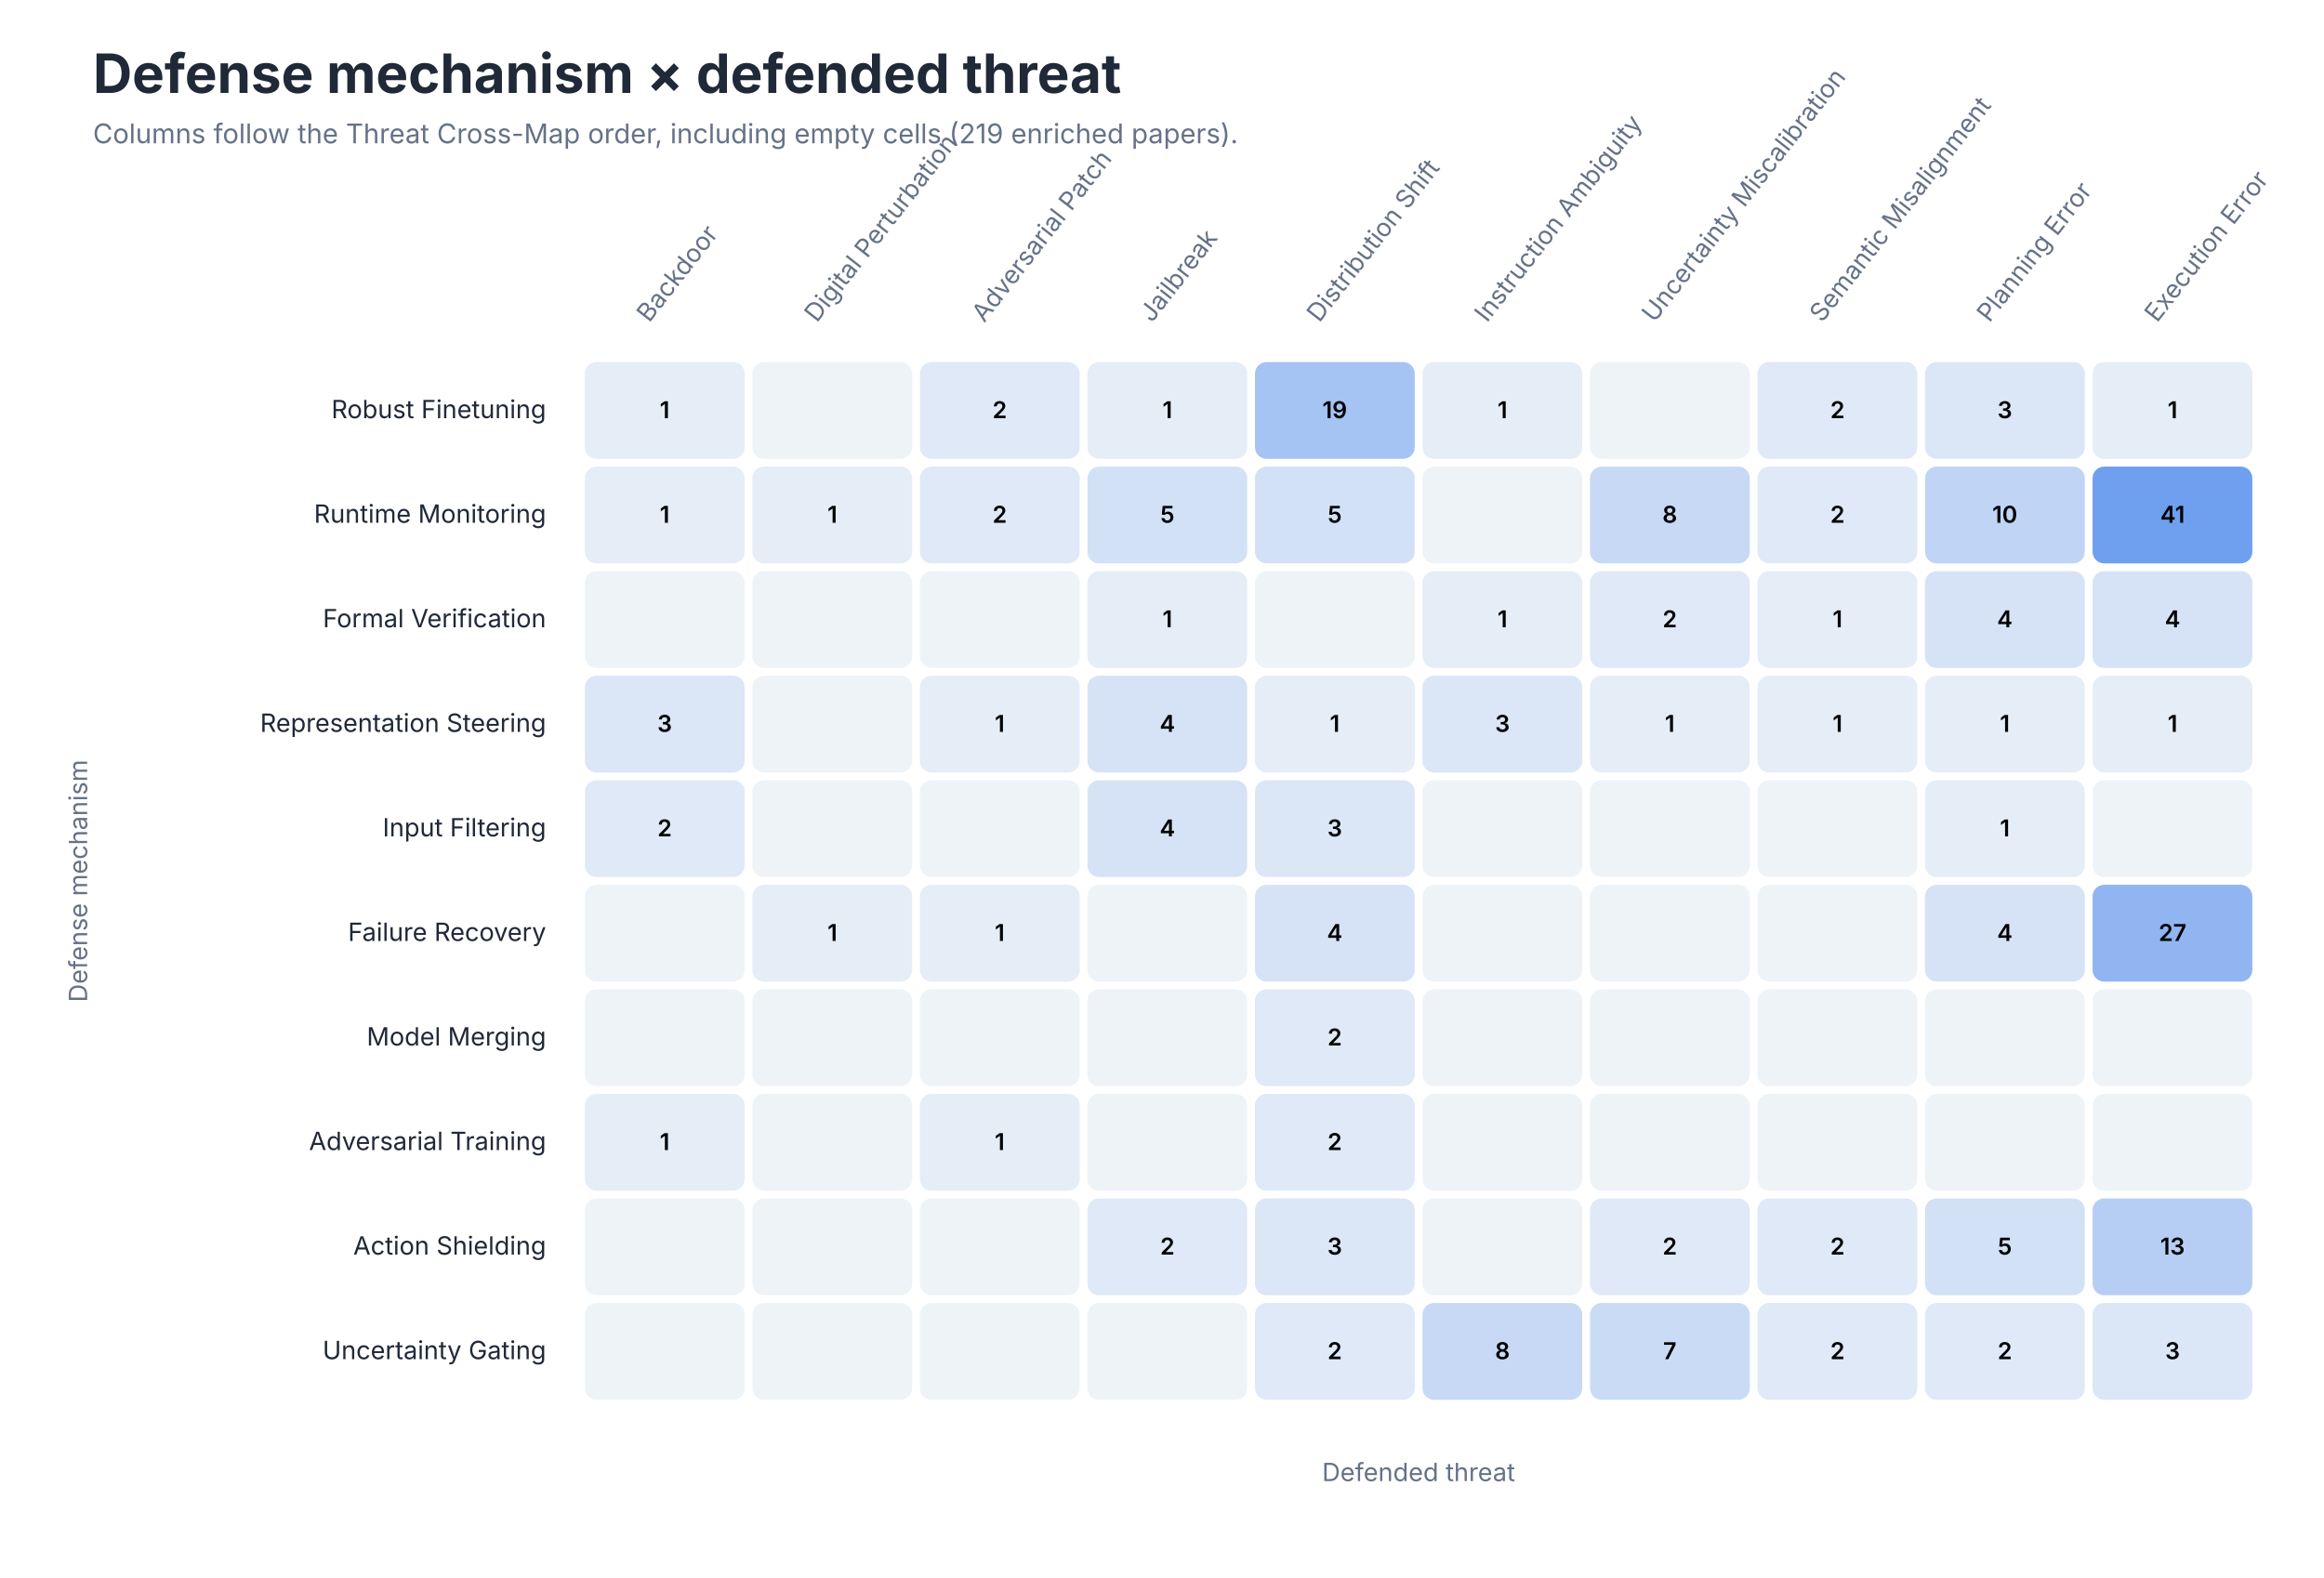
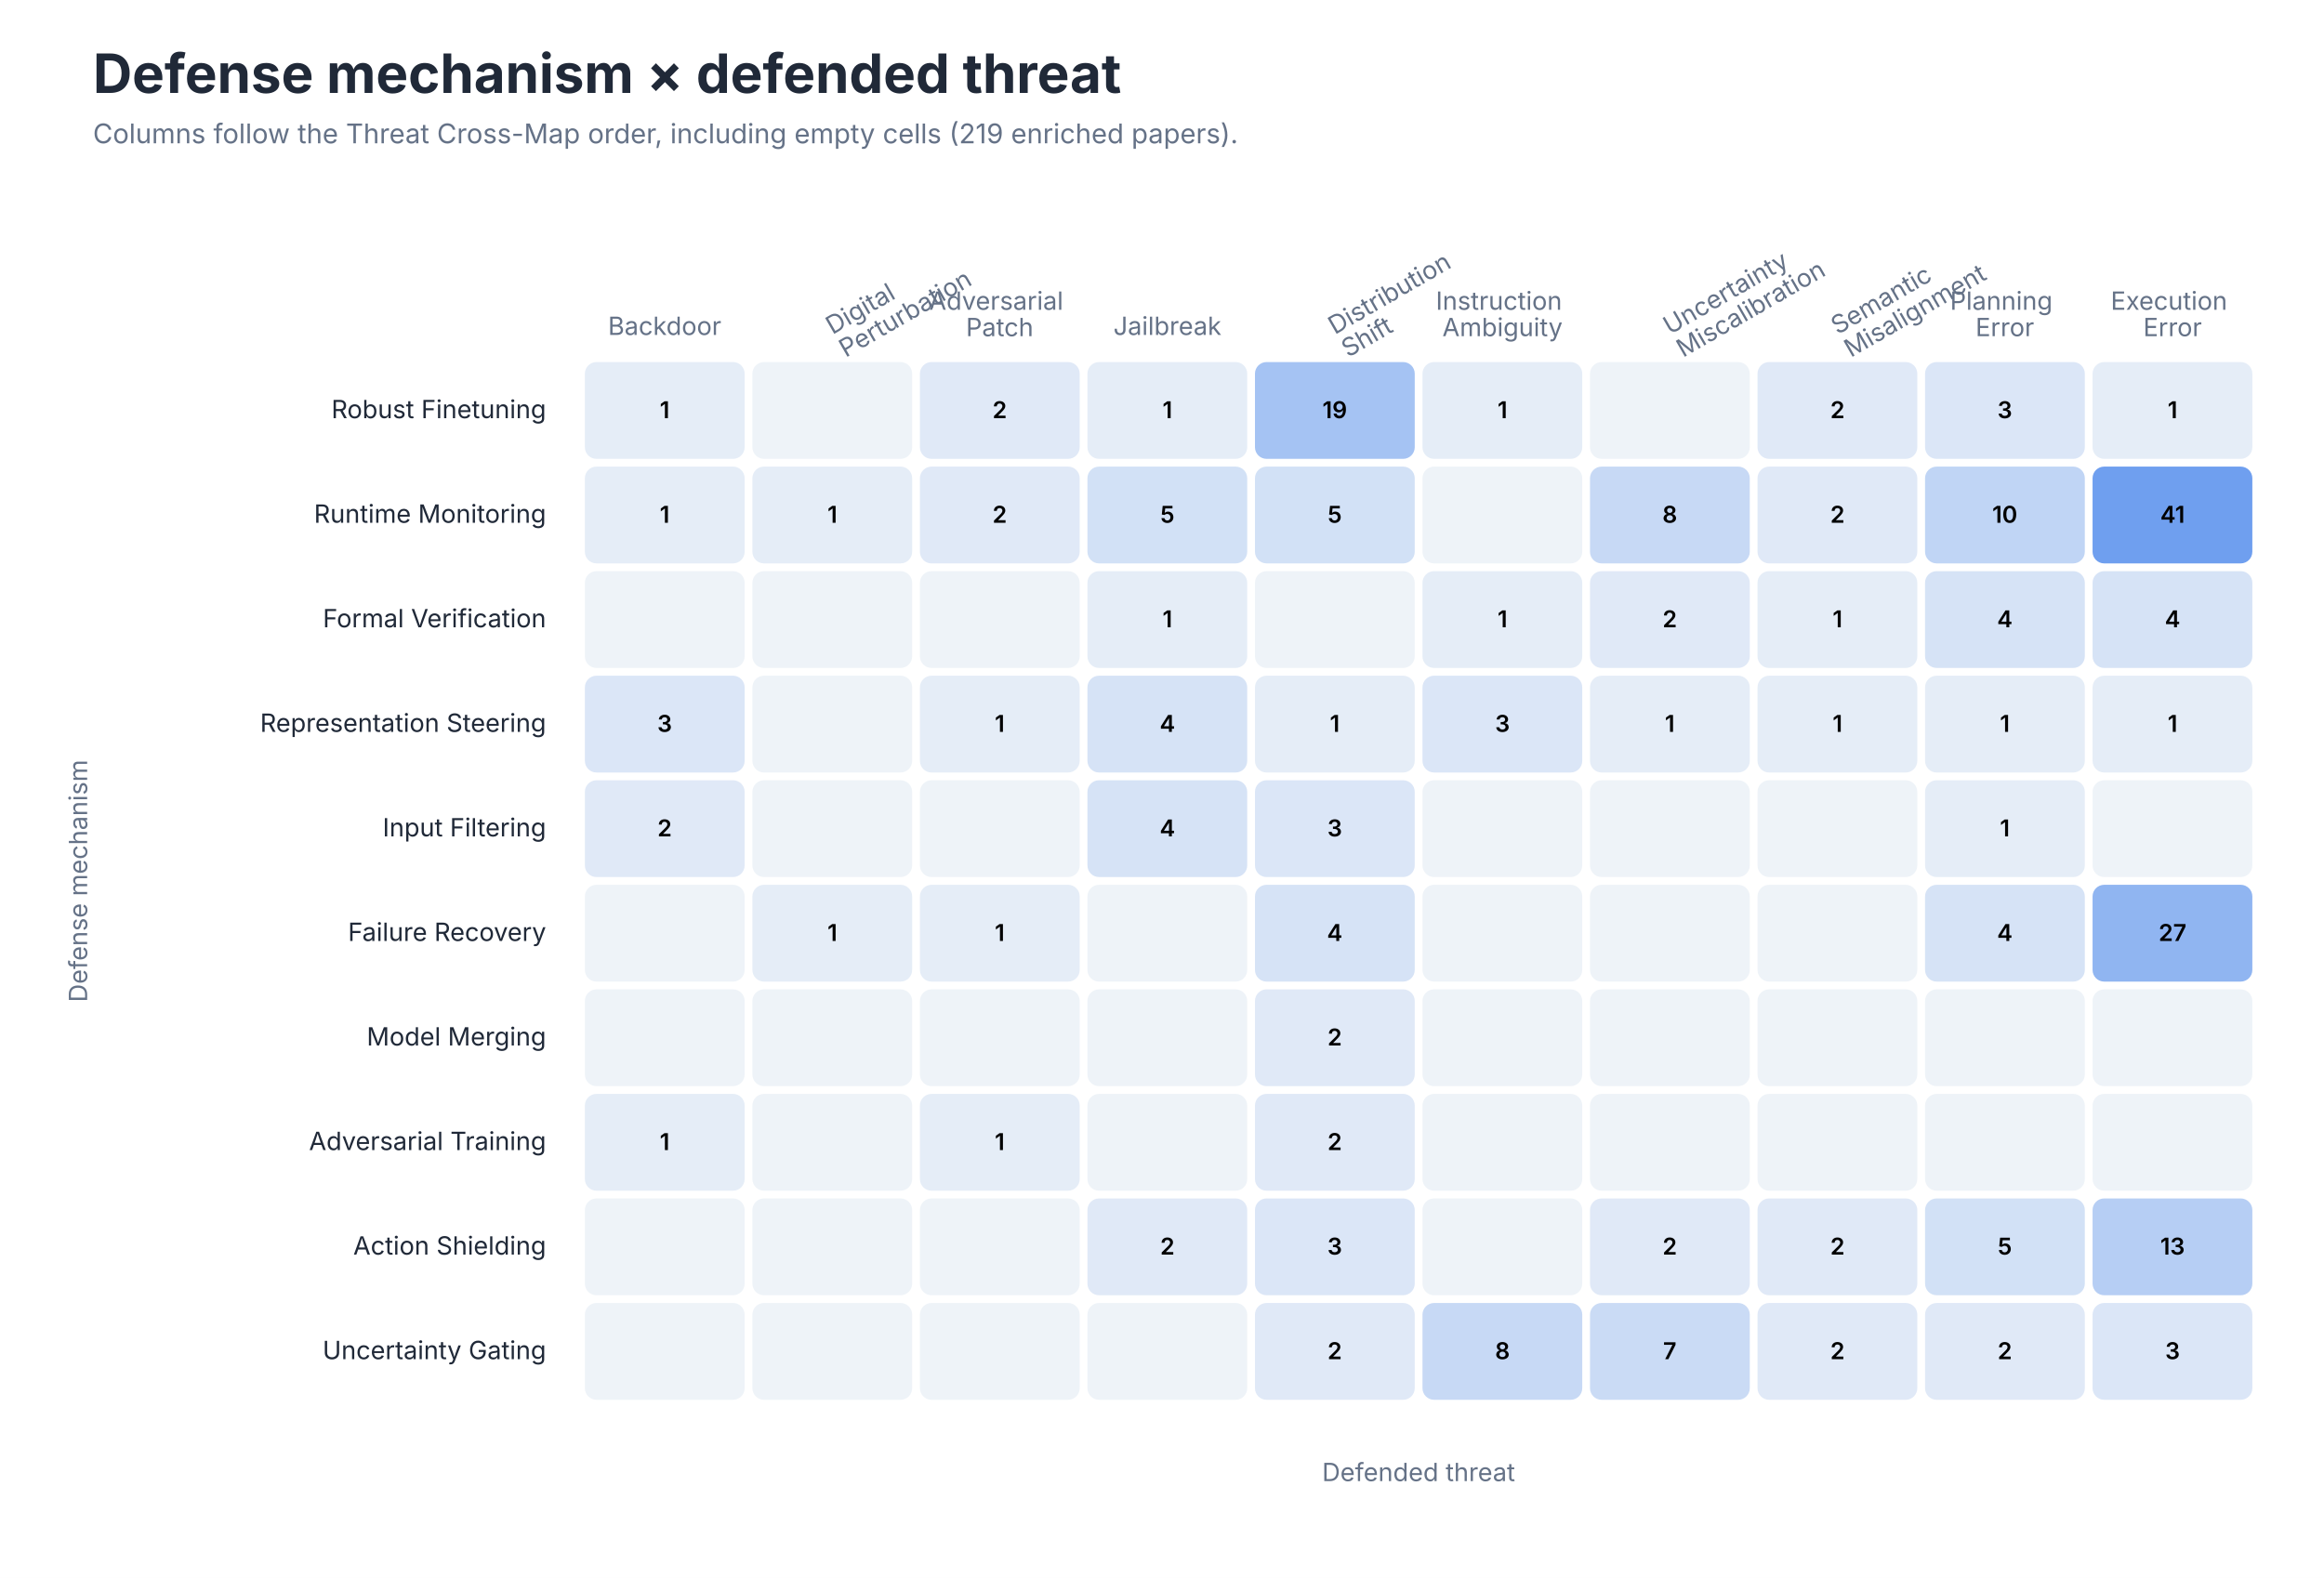
<svg xmlns="http://www.w3.org/2000/svg" role="img" aria-labelledby="title desc" viewBox="0 0 1200 815">
  <style>
text { font-family: -apple-system, BlinkMacSystemFont, 'Segoe UI', sans-serif; }
.title { font-size: 28px; font-weight: 650; fill: #202938; }
.subtitle { font-size: 14px; fill: #657287; }
.axis { font-size: 13px; fill: #657287; }
.label { font-size: 13px; fill: #202938; }
.small { font-size: 11px; fill: #657287; }
</style>
  <rect width="1200" height="815" fill="#FFFFFF" />
  <text class="title" x="48" y="48">Defense mechanism × defended threat</text>
  <text class="subtitle" x="48" y="74">Columns follow the Threat Cross-Map order, including empty cells (219 enriched papers).</text>
-   <text class="axis" text-anchor="start" transform="translate(335.2 167) rotate(-52)">Backdoor</text>
-   <text class="axis" text-anchor="start" transform="translate(421.8 167) rotate(-52)">Digital Perturbation</text>
-   <text class="axis" text-anchor="start" transform="translate(508.2 167) rotate(-52)">Adversarial Patch</text>
-   <text class="axis" text-anchor="start" transform="translate(594.8 167) rotate(-52)">Jailbreak</text>
-   <text class="axis" text-anchor="start" transform="translate(681.2 167) rotate(-52)">Distribution Shift</text>
-   <text class="axis" text-anchor="start" transform="translate(767.8 167) rotate(-52)">Instruction Ambiguity</text>
-   <text class="axis" text-anchor="start" transform="translate(854.2 167) rotate(-52)">Uncertainty Miscalibration</text>
-   <text class="axis" text-anchor="start" transform="translate(940.8 167) rotate(-52)">Semantic Misalignment</text>
-   <text class="axis" text-anchor="start" transform="translate(1027.2 167) rotate(-52)">Planning Error</text>
-   <text class="axis" text-anchor="start" transform="translate(1113.8 167) rotate(-52)">Execution Error</text>
+   <text class="axis" text-anchor="middle" x="343.2" y="173.0">
+     <tspan x="343.2" dy="0em">Backdoor</tspan>
+   </text>
+   <text class="axis" text-anchor="start" transform="translate(429.8 173.0) rotate(-30)">
+     <tspan x="0" dy="0em">Digital</tspan>
+     <tspan x="0" dy="1.05em">Perturbation</tspan>
+   </text>
+   <text class="axis" text-anchor="middle" x="516.2" y="160.0">
+     <tspan x="516.2" dy="0em">Adversarial</tspan>
+     <tspan x="516.2" dy="1.05em">Patch</tspan>
+   </text>
+   <text class="axis" text-anchor="middle" x="602.8" y="173.0">
+     <tspan x="602.8" dy="0em">Jailbreak</tspan>
+   </text>
+   <text class="axis" text-anchor="start" transform="translate(689.2 173.0) rotate(-30)">
+     <tspan x="0" dy="0em">Distribution</tspan>
+     <tspan x="0" dy="1.05em">Shift</tspan>
+   </text>
+   <text class="axis" text-anchor="middle" x="775.8" y="160.0">
+     <tspan x="775.8" dy="0em">Instruction</tspan>
+     <tspan x="775.8" dy="1.05em">Ambiguity</tspan>
+   </text>
+   <text class="axis" text-anchor="start" transform="translate(862.2 173.0) rotate(-30)">
+     <tspan x="0" dy="0em">Uncertainty</tspan>
+     <tspan x="0" dy="1.05em">Miscalibration</tspan>
+   </text>
+   <text class="axis" text-anchor="start" transform="translate(948.8 173.0) rotate(-30)">
+     <tspan x="0" dy="0em">Semantic</tspan>
+     <tspan x="0" dy="1.05em">Misalignment</tspan>
+   </text>
+   <text class="axis" text-anchor="middle" x="1035.2" y="160.0">
+     <tspan x="1035.2" dy="0em">Planning</tspan>
+     <tspan x="1035.2" dy="1.05em">Error</tspan>
+   </text>
+   <text class="axis" text-anchor="middle" x="1121.8" y="160.0">
+     <tspan x="1121.8" dy="0em">Execution</tspan>
+     <tspan x="1121.8" dy="1.05em">Error</tspan>
+   </text>
  <text class="label" x="282" y="216.0" text-anchor="end">Robust Finetuning</text>
  <rect x="302.0" y="187" width="82.5" height="50" rx="6" fill="#E5EDF7" />
  <text x="343.2" y="216.0" text-anchor="middle" font-size="12" font-weight="600" fill="#000000">1</text>
  <rect x="388.5" y="187" width="82.5" height="50" rx="6" fill="#EEF3F8" />
  <text x="429.8" y="216.0" text-anchor="middle" font-size="12" font-weight="600" fill="#000000" />
  <rect x="475.0" y="187" width="82.5" height="50" rx="6" fill="#E0E9F7" />
  <text x="516.2" y="216.0" text-anchor="middle" font-size="12" font-weight="600" fill="#000000">2</text>
  <rect x="561.5" y="187" width="82.5" height="50" rx="6" fill="#E5EDF7" />
  <text x="602.8" y="216.0" text-anchor="middle" font-size="12" font-weight="600" fill="#000000">1</text>
  <rect x="648.0" y="187" width="82.5" height="50" rx="6" fill="#A5C3F3" />
  <text x="689.2" y="216.0" text-anchor="middle" font-size="12" font-weight="600" fill="#000000">19</text>
  <rect x="734.5" y="187" width="82.5" height="50" rx="6" fill="#E5EDF7" />
  <text x="775.8" y="216.0" text-anchor="middle" font-size="12" font-weight="600" fill="#000000">1</text>
  <rect x="821.0" y="187" width="82.5" height="50" rx="6" fill="#EEF3F8" />
  <text x="862.2" y="216.0" text-anchor="middle" font-size="12" font-weight="600" fill="#000000" />
  <rect x="907.5" y="187" width="82.5" height="50" rx="6" fill="#E0E9F7" />
  <text x="948.8" y="216.0" text-anchor="middle" font-size="12" font-weight="600" fill="#000000">2</text>
  <rect x="994.0" y="187" width="82.5" height="50" rx="6" fill="#DBE6F7" />
  <text x="1035.2" y="216.0" text-anchor="middle" font-size="12" font-weight="600" fill="#000000">3</text>
  <rect x="1080.5" y="187" width="82.5" height="50" rx="6" fill="#E5EDF7" />
  <text x="1121.8" y="216.0" text-anchor="middle" font-size="12" font-weight="600" fill="#000000">1</text>
  <text class="label" x="282" y="270.0" text-anchor="end">Runtime Monitoring</text>
  <rect x="302.0" y="241" width="82.5" height="50" rx="6" fill="#E5EDF7" />
  <text x="343.2" y="270.0" text-anchor="middle" font-size="12" font-weight="600" fill="#000000">1</text>
  <rect x="388.5" y="241" width="82.5" height="50" rx="6" fill="#E5EDF7" />
  <text x="429.8" y="270.0" text-anchor="middle" font-size="12" font-weight="600" fill="#000000">1</text>
  <rect x="475.0" y="241" width="82.5" height="50" rx="6" fill="#E0E9F7" />
  <text x="516.2" y="270.0" text-anchor="middle" font-size="12" font-weight="600" fill="#000000">2</text>
  <rect x="561.5" y="241" width="82.5" height="50" rx="6" fill="#D2E1F6" />
  <text x="602.8" y="270.0" text-anchor="middle" font-size="12" font-weight="600" fill="#000000">5</text>
  <rect x="648.0" y="241" width="82.5" height="50" rx="6" fill="#D2E1F6" />
  <text x="689.2" y="270.0" text-anchor="middle" font-size="12" font-weight="600" fill="#000000">5</text>
  <rect x="734.5" y="241" width="82.5" height="50" rx="6" fill="#EEF3F8" />
  <text x="775.8" y="270.0" text-anchor="middle" font-size="12" font-weight="600" fill="#000000" />
  <rect x="821.0" y="241" width="82.5" height="50" rx="6" fill="#C7D9F5" />
  <text x="862.2" y="270.0" text-anchor="middle" font-size="12" font-weight="600" fill="#000000">8</text>
  <rect x="907.5" y="241" width="82.5" height="50" rx="6" fill="#E0E9F7" />
  <text x="948.8" y="270.0" text-anchor="middle" font-size="12" font-weight="600" fill="#000000">2</text>
  <rect x="994.0" y="241" width="82.5" height="50" rx="6" fill="#C0D5F5" />
  <text x="1035.2" y="270.0" text-anchor="middle" font-size="12" font-weight="600" fill="#000000">10</text>
  <rect x="1080.5" y="241" width="82.5" height="50" rx="6" fill="#6F9FEF" />
  <text x="1121.8" y="270.0" text-anchor="middle" font-size="12" font-weight="600" fill="#000000">41</text>
  <text class="label" x="282" y="324.0" text-anchor="end">Formal Verification</text>
  <rect x="302.0" y="295" width="82.5" height="50" rx="6" fill="#EEF3F8" />
  <text x="343.2" y="324.0" text-anchor="middle" font-size="12" font-weight="600" fill="#000000" />
  <rect x="388.5" y="295" width="82.5" height="50" rx="6" fill="#EEF3F8" />
  <text x="429.8" y="324.0" text-anchor="middle" font-size="12" font-weight="600" fill="#000000" />
  <rect x="475.0" y="295" width="82.5" height="50" rx="6" fill="#EEF3F8" />
  <text x="516.2" y="324.0" text-anchor="middle" font-size="12" font-weight="600" fill="#000000" />
  <rect x="561.5" y="295" width="82.5" height="50" rx="6" fill="#E5EDF7" />
  <text x="602.8" y="324.0" text-anchor="middle" font-size="12" font-weight="600" fill="#000000">1</text>
  <rect x="648.0" y="295" width="82.5" height="50" rx="6" fill="#EEF3F8" />
  <text x="689.2" y="324.0" text-anchor="middle" font-size="12" font-weight="600" fill="#000000" />
  <rect x="734.5" y="295" width="82.5" height="50" rx="6" fill="#E5EDF7" />
  <text x="775.8" y="324.0" text-anchor="middle" font-size="12" font-weight="600" fill="#000000">1</text>
  <rect x="821.0" y="295" width="82.5" height="50" rx="6" fill="#E0E9F7" />
  <text x="862.2" y="324.0" text-anchor="middle" font-size="12" font-weight="600" fill="#000000">2</text>
  <rect x="907.5" y="295" width="82.5" height="50" rx="6" fill="#E5EDF7" />
  <text x="948.8" y="324.0" text-anchor="middle" font-size="12" font-weight="600" fill="#000000">1</text>
  <rect x="994.0" y="295" width="82.5" height="50" rx="6" fill="#D6E3F6" />
  <text x="1035.2" y="324.0" text-anchor="middle" font-size="12" font-weight="600" fill="#000000">4</text>
  <rect x="1080.5" y="295" width="82.5" height="50" rx="6" fill="#D6E3F6" />
  <text x="1121.8" y="324.0" text-anchor="middle" font-size="12" font-weight="600" fill="#000000">4</text>
  <text class="label" x="282" y="378.0" text-anchor="end">Representation Steering</text>
  <rect x="302.0" y="349" width="82.5" height="50" rx="6" fill="#DBE6F7" />
  <text x="343.2" y="378.0" text-anchor="middle" font-size="12" font-weight="600" fill="#000000">3</text>
  <rect x="388.5" y="349" width="82.5" height="50" rx="6" fill="#EEF3F8" />
  <text x="429.8" y="378.0" text-anchor="middle" font-size="12" font-weight="600" fill="#000000" />
  <rect x="475.0" y="349" width="82.5" height="50" rx="6" fill="#E5EDF7" />
  <text x="516.2" y="378.0" text-anchor="middle" font-size="12" font-weight="600" fill="#000000">1</text>
  <rect x="561.5" y="349" width="82.5" height="50" rx="6" fill="#D6E3F6" />
  <text x="602.8" y="378.0" text-anchor="middle" font-size="12" font-weight="600" fill="#000000">4</text>
  <rect x="648.0" y="349" width="82.5" height="50" rx="6" fill="#E5EDF7" />
  <text x="689.2" y="378.0" text-anchor="middle" font-size="12" font-weight="600" fill="#000000">1</text>
  <rect x="734.5" y="349" width="82.5" height="50" rx="6" fill="#DBE6F7" />
  <text x="775.8" y="378.0" text-anchor="middle" font-size="12" font-weight="600" fill="#000000">3</text>
  <rect x="821.0" y="349" width="82.5" height="50" rx="6" fill="#E5EDF7" />
  <text x="862.2" y="378.0" text-anchor="middle" font-size="12" font-weight="600" fill="#000000">1</text>
  <rect x="907.5" y="349" width="82.5" height="50" rx="6" fill="#E5EDF7" />
  <text x="948.8" y="378.0" text-anchor="middle" font-size="12" font-weight="600" fill="#000000">1</text>
  <rect x="994.0" y="349" width="82.5" height="50" rx="6" fill="#E5EDF7" />
  <text x="1035.2" y="378.0" text-anchor="middle" font-size="12" font-weight="600" fill="#000000">1</text>
  <rect x="1080.5" y="349" width="82.5" height="50" rx="6" fill="#E5EDF7" />
  <text x="1121.8" y="378.0" text-anchor="middle" font-size="12" font-weight="600" fill="#000000">1</text>
  <text class="label" x="282" y="432.0" text-anchor="end">Input Filtering</text>
  <rect x="302.0" y="403" width="82.5" height="50" rx="6" fill="#E0E9F7" />
  <text x="343.2" y="432.0" text-anchor="middle" font-size="12" font-weight="600" fill="#000000">2</text>
  <rect x="388.5" y="403" width="82.5" height="50" rx="6" fill="#EEF3F8" />
  <text x="429.8" y="432.0" text-anchor="middle" font-size="12" font-weight="600" fill="#000000" />
  <rect x="475.0" y="403" width="82.5" height="50" rx="6" fill="#EEF3F8" />
  <text x="516.2" y="432.0" text-anchor="middle" font-size="12" font-weight="600" fill="#000000" />
  <rect x="561.5" y="403" width="82.5" height="50" rx="6" fill="#D6E3F6" />
  <text x="602.8" y="432.0" text-anchor="middle" font-size="12" font-weight="600" fill="#000000">4</text>
  <rect x="648.0" y="403" width="82.5" height="50" rx="6" fill="#DBE6F7" />
  <text x="689.2" y="432.0" text-anchor="middle" font-size="12" font-weight="600" fill="#000000">3</text>
  <rect x="734.5" y="403" width="82.5" height="50" rx="6" fill="#EEF3F8" />
  <text x="775.8" y="432.0" text-anchor="middle" font-size="12" font-weight="600" fill="#000000" />
  <rect x="821.0" y="403" width="82.5" height="50" rx="6" fill="#EEF3F8" />
  <text x="862.2" y="432.0" text-anchor="middle" font-size="12" font-weight="600" fill="#000000" />
  <rect x="907.5" y="403" width="82.5" height="50" rx="6" fill="#EEF3F8" />
  <text x="948.8" y="432.0" text-anchor="middle" font-size="12" font-weight="600" fill="#000000" />
  <rect x="994.0" y="403" width="82.5" height="50" rx="6" fill="#E5EDF7" />
  <text x="1035.2" y="432.0" text-anchor="middle" font-size="12" font-weight="600" fill="#000000">1</text>
  <rect x="1080.5" y="403" width="82.5" height="50" rx="6" fill="#EEF3F8" />
  <text x="1121.8" y="432.0" text-anchor="middle" font-size="12" font-weight="600" fill="#000000" />
  <text class="label" x="282" y="486.0" text-anchor="end">Failure Recovery</text>
  <rect x="302.0" y="457" width="82.5" height="50" rx="6" fill="#EEF3F8" />
  <text x="343.2" y="486.0" text-anchor="middle" font-size="12" font-weight="600" fill="#000000" />
  <rect x="388.5" y="457" width="82.5" height="50" rx="6" fill="#E5EDF7" />
  <text x="429.8" y="486.0" text-anchor="middle" font-size="12" font-weight="600" fill="#000000">1</text>
  <rect x="475.0" y="457" width="82.5" height="50" rx="6" fill="#E5EDF7" />
  <text x="516.2" y="486.0" text-anchor="middle" font-size="12" font-weight="600" fill="#000000">1</text>
  <rect x="561.5" y="457" width="82.5" height="50" rx="6" fill="#EEF3F8" />
  <text x="602.8" y="486.0" text-anchor="middle" font-size="12" font-weight="600" fill="#000000" />
  <rect x="648.0" y="457" width="82.5" height="50" rx="6" fill="#D6E3F6" />
  <text x="689.2" y="486.0" text-anchor="middle" font-size="12" font-weight="600" fill="#000000">4</text>
  <rect x="734.5" y="457" width="82.5" height="50" rx="6" fill="#EEF3F8" />
  <text x="775.8" y="486.0" text-anchor="middle" font-size="12" font-weight="600" fill="#000000" />
  <rect x="821.0" y="457" width="82.5" height="50" rx="6" fill="#EEF3F8" />
  <text x="862.2" y="486.0" text-anchor="middle" font-size="12" font-weight="600" fill="#000000" />
  <rect x="907.5" y="457" width="82.5" height="50" rx="6" fill="#EEF3F8" />
  <text x="948.8" y="486.0" text-anchor="middle" font-size="12" font-weight="600" fill="#000000" />
  <rect x="994.0" y="457" width="82.5" height="50" rx="6" fill="#D6E3F6" />
  <text x="1035.2" y="486.0" text-anchor="middle" font-size="12" font-weight="600" fill="#000000">4</text>
  <rect x="1080.5" y="457" width="82.5" height="50" rx="6" fill="#90B5F1" />
  <text x="1121.8" y="486.0" text-anchor="middle" font-size="12" font-weight="600" fill="#000000">27</text>
  <text class="label" x="282" y="540.0" text-anchor="end">Model Merging</text>
  <rect x="302.0" y="511" width="82.5" height="50" rx="6" fill="#EEF3F8" />
  <text x="343.2" y="540.0" text-anchor="middle" font-size="12" font-weight="600" fill="#000000" />
  <rect x="388.5" y="511" width="82.5" height="50" rx="6" fill="#EEF3F8" />
  <text x="429.8" y="540.0" text-anchor="middle" font-size="12" font-weight="600" fill="#000000" />
  <rect x="475.0" y="511" width="82.5" height="50" rx="6" fill="#EEF3F8" />
  <text x="516.2" y="540.0" text-anchor="middle" font-size="12" font-weight="600" fill="#000000" />
  <rect x="561.5" y="511" width="82.5" height="50" rx="6" fill="#EEF3F8" />
  <text x="602.8" y="540.0" text-anchor="middle" font-size="12" font-weight="600" fill="#000000" />
  <rect x="648.0" y="511" width="82.5" height="50" rx="6" fill="#E0E9F7" />
  <text x="689.2" y="540.0" text-anchor="middle" font-size="12" font-weight="600" fill="#000000">2</text>
  <rect x="734.5" y="511" width="82.5" height="50" rx="6" fill="#EEF3F8" />
  <text x="775.8" y="540.0" text-anchor="middle" font-size="12" font-weight="600" fill="#000000" />
  <rect x="821.0" y="511" width="82.5" height="50" rx="6" fill="#EEF3F8" />
  <text x="862.2" y="540.0" text-anchor="middle" font-size="12" font-weight="600" fill="#000000" />
  <rect x="907.5" y="511" width="82.5" height="50" rx="6" fill="#EEF3F8" />
  <text x="948.8" y="540.0" text-anchor="middle" font-size="12" font-weight="600" fill="#000000" />
  <rect x="994.0" y="511" width="82.5" height="50" rx="6" fill="#EEF3F8" />
  <text x="1035.2" y="540.0" text-anchor="middle" font-size="12" font-weight="600" fill="#000000" />
  <rect x="1080.5" y="511" width="82.5" height="50" rx="6" fill="#EEF3F8" />
  <text x="1121.8" y="540.0" text-anchor="middle" font-size="12" font-weight="600" fill="#000000" />
  <text class="label" x="282" y="594.0" text-anchor="end">Adversarial Training</text>
  <rect x="302.0" y="565" width="82.5" height="50" rx="6" fill="#E5EDF7" />
  <text x="343.2" y="594.0" text-anchor="middle" font-size="12" font-weight="600" fill="#000000">1</text>
  <rect x="388.5" y="565" width="82.5" height="50" rx="6" fill="#EEF3F8" />
  <text x="429.8" y="594.0" text-anchor="middle" font-size="12" font-weight="600" fill="#000000" />
  <rect x="475.0" y="565" width="82.5" height="50" rx="6" fill="#E5EDF7" />
  <text x="516.2" y="594.0" text-anchor="middle" font-size="12" font-weight="600" fill="#000000">1</text>
  <rect x="561.5" y="565" width="82.5" height="50" rx="6" fill="#EEF3F8" />
  <text x="602.8" y="594.0" text-anchor="middle" font-size="12" font-weight="600" fill="#000000" />
  <rect x="648.0" y="565" width="82.5" height="50" rx="6" fill="#E0E9F7" />
  <text x="689.2" y="594.0" text-anchor="middle" font-size="12" font-weight="600" fill="#000000">2</text>
  <rect x="734.5" y="565" width="82.5" height="50" rx="6" fill="#EEF3F8" />
  <text x="775.8" y="594.0" text-anchor="middle" font-size="12" font-weight="600" fill="#000000" />
  <rect x="821.0" y="565" width="82.5" height="50" rx="6" fill="#EEF3F8" />
  <text x="862.2" y="594.0" text-anchor="middle" font-size="12" font-weight="600" fill="#000000" />
  <rect x="907.5" y="565" width="82.5" height="50" rx="6" fill="#EEF3F8" />
  <text x="948.8" y="594.0" text-anchor="middle" font-size="12" font-weight="600" fill="#000000" />
  <rect x="994.0" y="565" width="82.5" height="50" rx="6" fill="#EEF3F8" />
  <text x="1035.2" y="594.0" text-anchor="middle" font-size="12" font-weight="600" fill="#000000" />
  <rect x="1080.5" y="565" width="82.5" height="50" rx="6" fill="#EEF3F8" />
  <text x="1121.8" y="594.0" text-anchor="middle" font-size="12" font-weight="600" fill="#000000" />
  <text class="label" x="282" y="648.0" text-anchor="end">Action Shielding</text>
  <rect x="302.0" y="619" width="82.5" height="50" rx="6" fill="#EEF3F8" />
  <text x="343.2" y="648.0" text-anchor="middle" font-size="12" font-weight="600" fill="#000000" />
  <rect x="388.5" y="619" width="82.5" height="50" rx="6" fill="#EEF3F8" />
  <text x="429.8" y="648.0" text-anchor="middle" font-size="12" font-weight="600" fill="#000000" />
  <rect x="475.0" y="619" width="82.5" height="50" rx="6" fill="#EEF3F8" />
  <text x="516.2" y="648.0" text-anchor="middle" font-size="12" font-weight="600" fill="#000000" />
  <rect x="561.5" y="619" width="82.5" height="50" rx="6" fill="#E0E9F7" />
  <text x="602.8" y="648.0" text-anchor="middle" font-size="12" font-weight="600" fill="#000000">2</text>
  <rect x="648.0" y="619" width="82.5" height="50" rx="6" fill="#DBE6F7" />
  <text x="689.2" y="648.0" text-anchor="middle" font-size="12" font-weight="600" fill="#000000">3</text>
  <rect x="734.5" y="619" width="82.5" height="50" rx="6" fill="#EEF3F8" />
  <text x="775.8" y="648.0" text-anchor="middle" font-size="12" font-weight="600" fill="#000000" />
  <rect x="821.0" y="619" width="82.5" height="50" rx="6" fill="#E0E9F7" />
  <text x="862.2" y="648.0" text-anchor="middle" font-size="12" font-weight="600" fill="#000000">2</text>
  <rect x="907.5" y="619" width="82.5" height="50" rx="6" fill="#E0E9F7" />
  <text x="948.8" y="648.0" text-anchor="middle" font-size="12" font-weight="600" fill="#000000">2</text>
  <rect x="994.0" y="619" width="82.5" height="50" rx="6" fill="#D2E1F6" />
  <text x="1035.2" y="648.0" text-anchor="middle" font-size="12" font-weight="600" fill="#000000">5</text>
  <rect x="1080.5" y="619" width="82.5" height="50" rx="6" fill="#B6CEF4" />
  <text x="1121.8" y="648.0" text-anchor="middle" font-size="12" font-weight="600" fill="#000000">13</text>
  <text class="label" x="282" y="702.0" text-anchor="end">Uncertainty Gating</text>
  <rect x="302.0" y="673" width="82.5" height="50" rx="6" fill="#EEF3F8" />
  <text x="343.2" y="702.0" text-anchor="middle" font-size="12" font-weight="600" fill="#000000" />
  <rect x="388.5" y="673" width="82.5" height="50" rx="6" fill="#EEF3F8" />
  <text x="429.8" y="702.0" text-anchor="middle" font-size="12" font-weight="600" fill="#000000" />
  <rect x="475.0" y="673" width="82.5" height="50" rx="6" fill="#EEF3F8" />
  <text x="516.2" y="702.0" text-anchor="middle" font-size="12" font-weight="600" fill="#000000" />
  <rect x="561.5" y="673" width="82.5" height="50" rx="6" fill="#EEF3F8" />
  <text x="602.8" y="702.0" text-anchor="middle" font-size="12" font-weight="600" fill="#000000" />
  <rect x="648.0" y="673" width="82.5" height="50" rx="6" fill="#E0E9F7" />
  <text x="689.2" y="702.0" text-anchor="middle" font-size="12" font-weight="600" fill="#000000">2</text>
  <rect x="734.5" y="673" width="82.5" height="50" rx="6" fill="#C7D9F5" />
  <text x="775.8" y="702.0" text-anchor="middle" font-size="12" font-weight="600" fill="#000000">8</text>
  <rect x="821.0" y="673" width="82.5" height="50" rx="6" fill="#CADBF5" />
  <text x="862.2" y="702.0" text-anchor="middle" font-size="12" font-weight="600" fill="#000000">7</text>
  <rect x="907.5" y="673" width="82.5" height="50" rx="6" fill="#E0E9F7" />
  <text x="948.8" y="702.0" text-anchor="middle" font-size="12" font-weight="600" fill="#000000">2</text>
  <rect x="994.0" y="673" width="82.5" height="50" rx="6" fill="#E0E9F7" />
  <text x="1035.2" y="702.0" text-anchor="middle" font-size="12" font-weight="600" fill="#000000">2</text>
  <rect x="1080.5" y="673" width="82.5" height="50" rx="6" fill="#DBE6F7" />
  <text x="1121.8" y="702.0" text-anchor="middle" font-size="12" font-weight="600" fill="#000000">3</text>
  <text class="axis" x="732.5" y="765" text-anchor="middle">Defended threat</text>
  <text class="axis" transform="translate(45 455.0) rotate(-90)" text-anchor="middle">Defense mechanism</text>
</svg>
